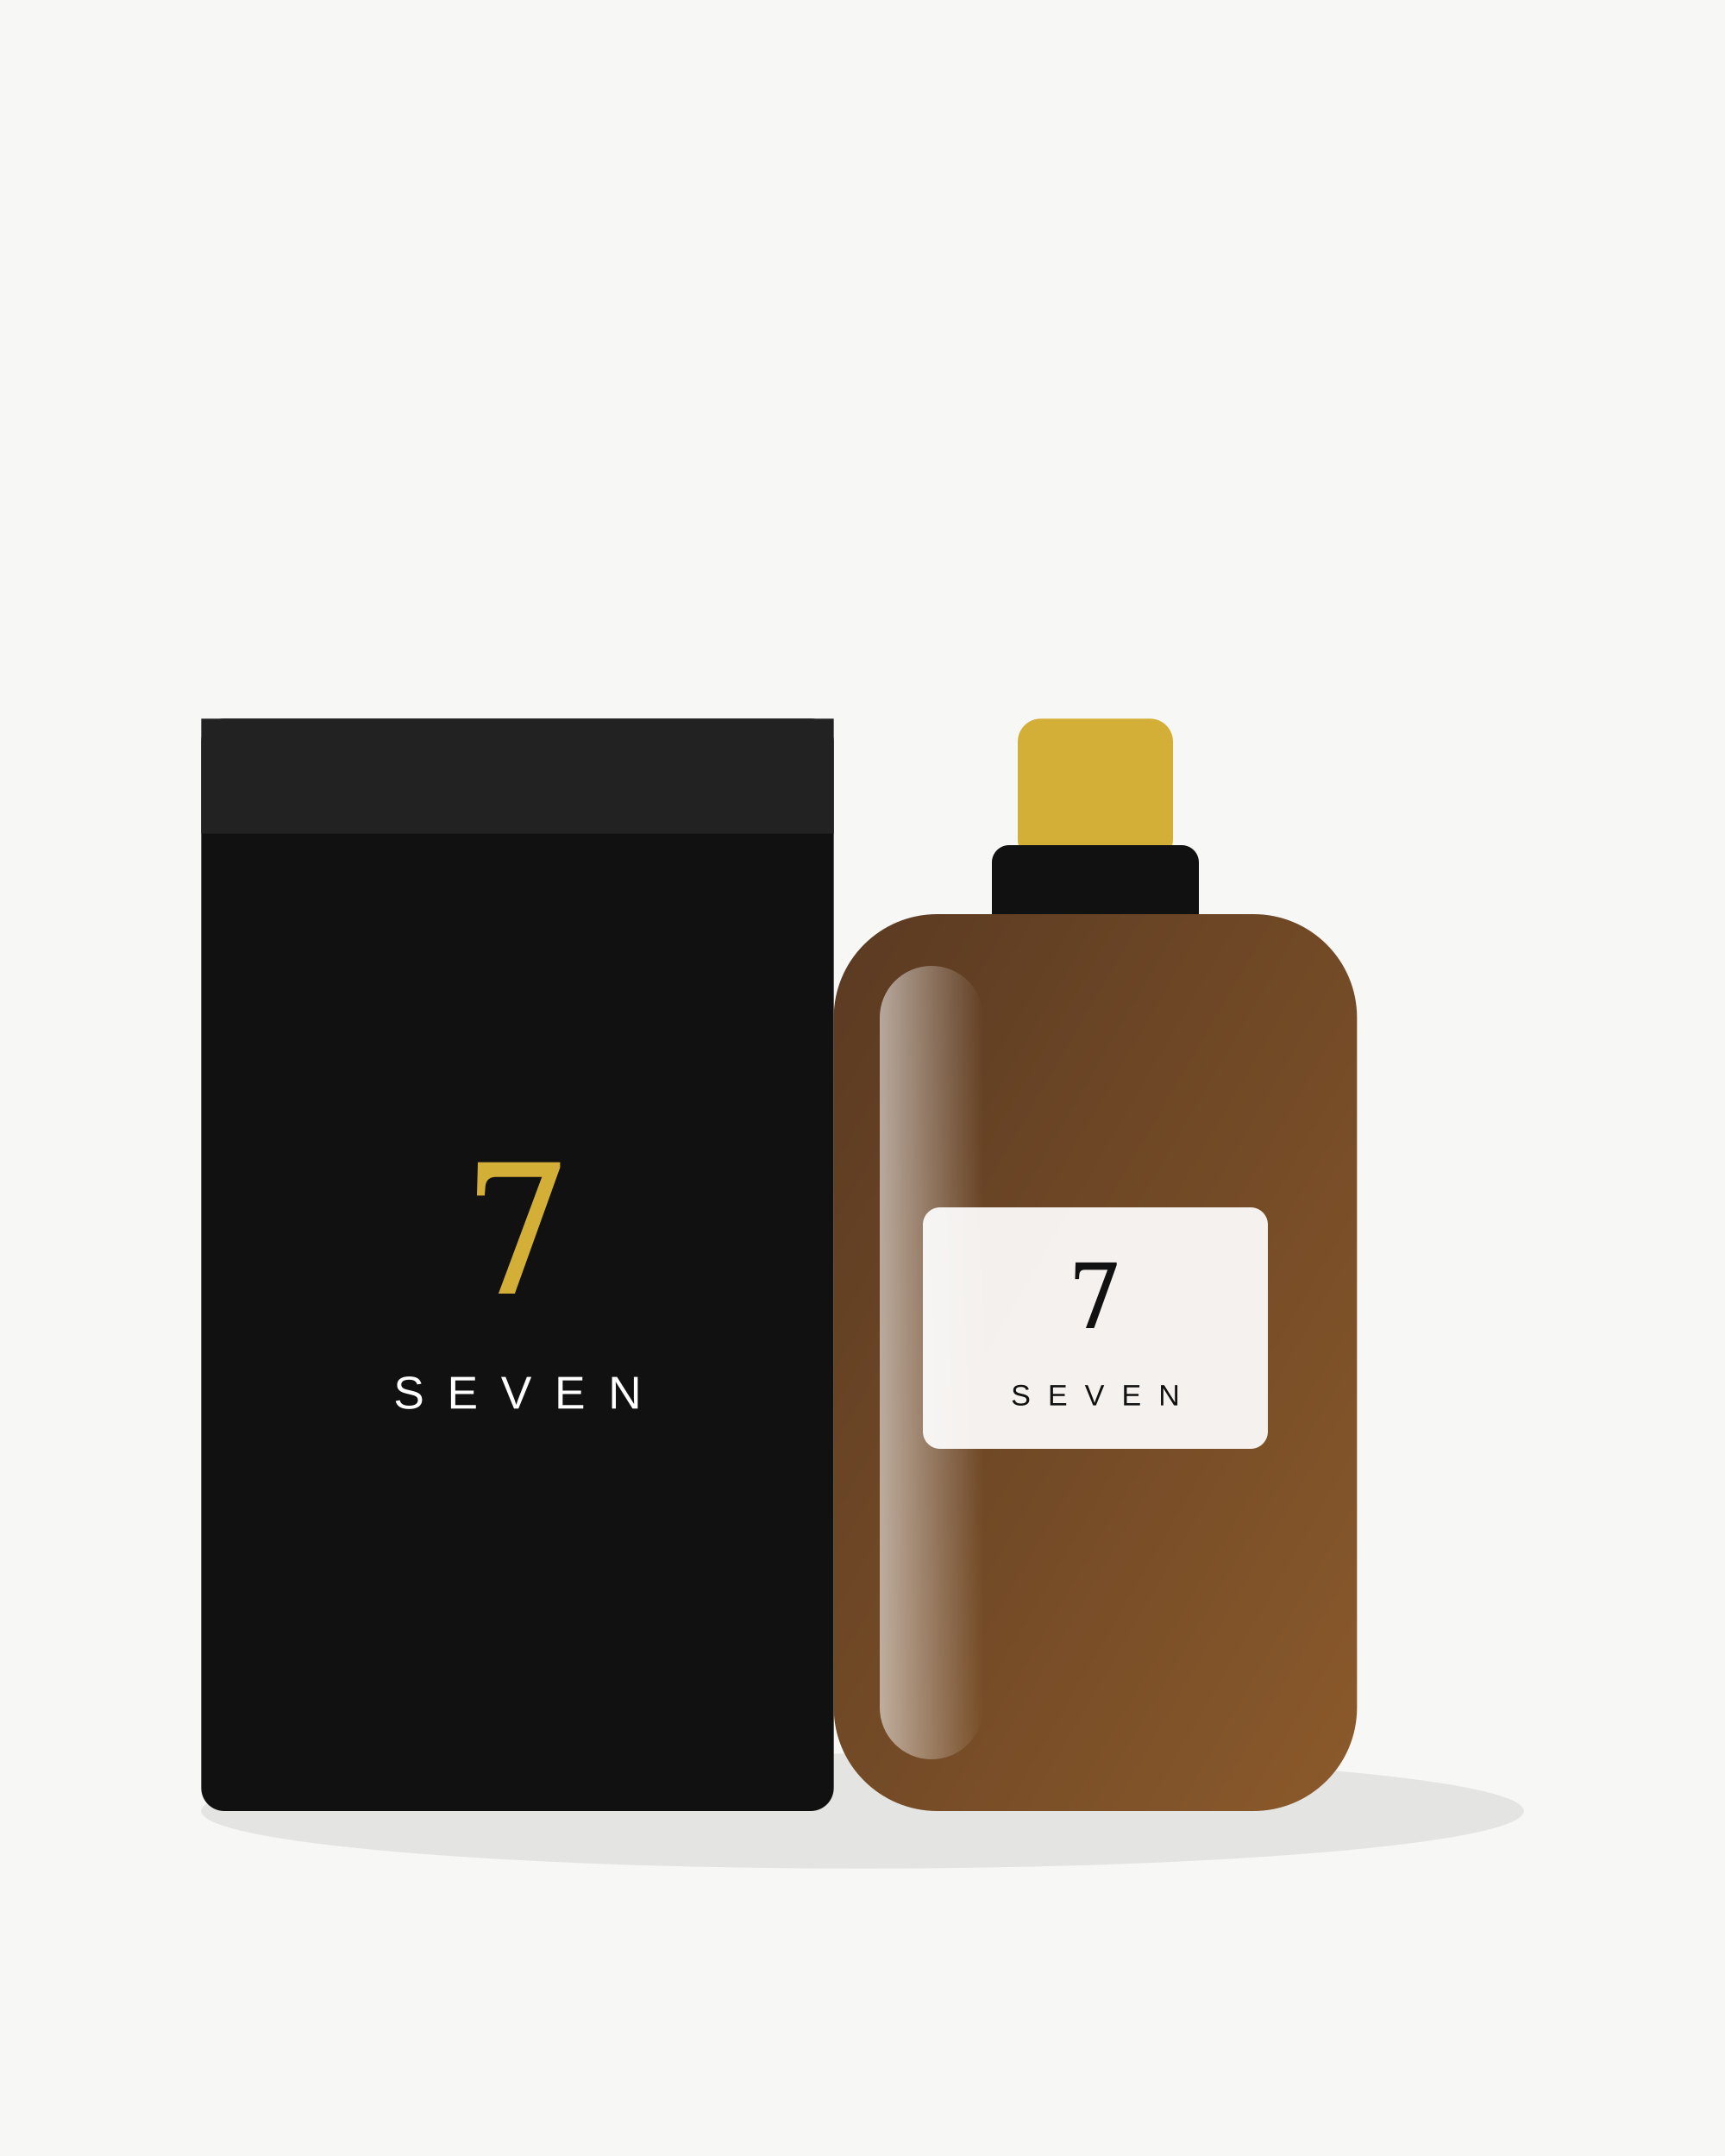
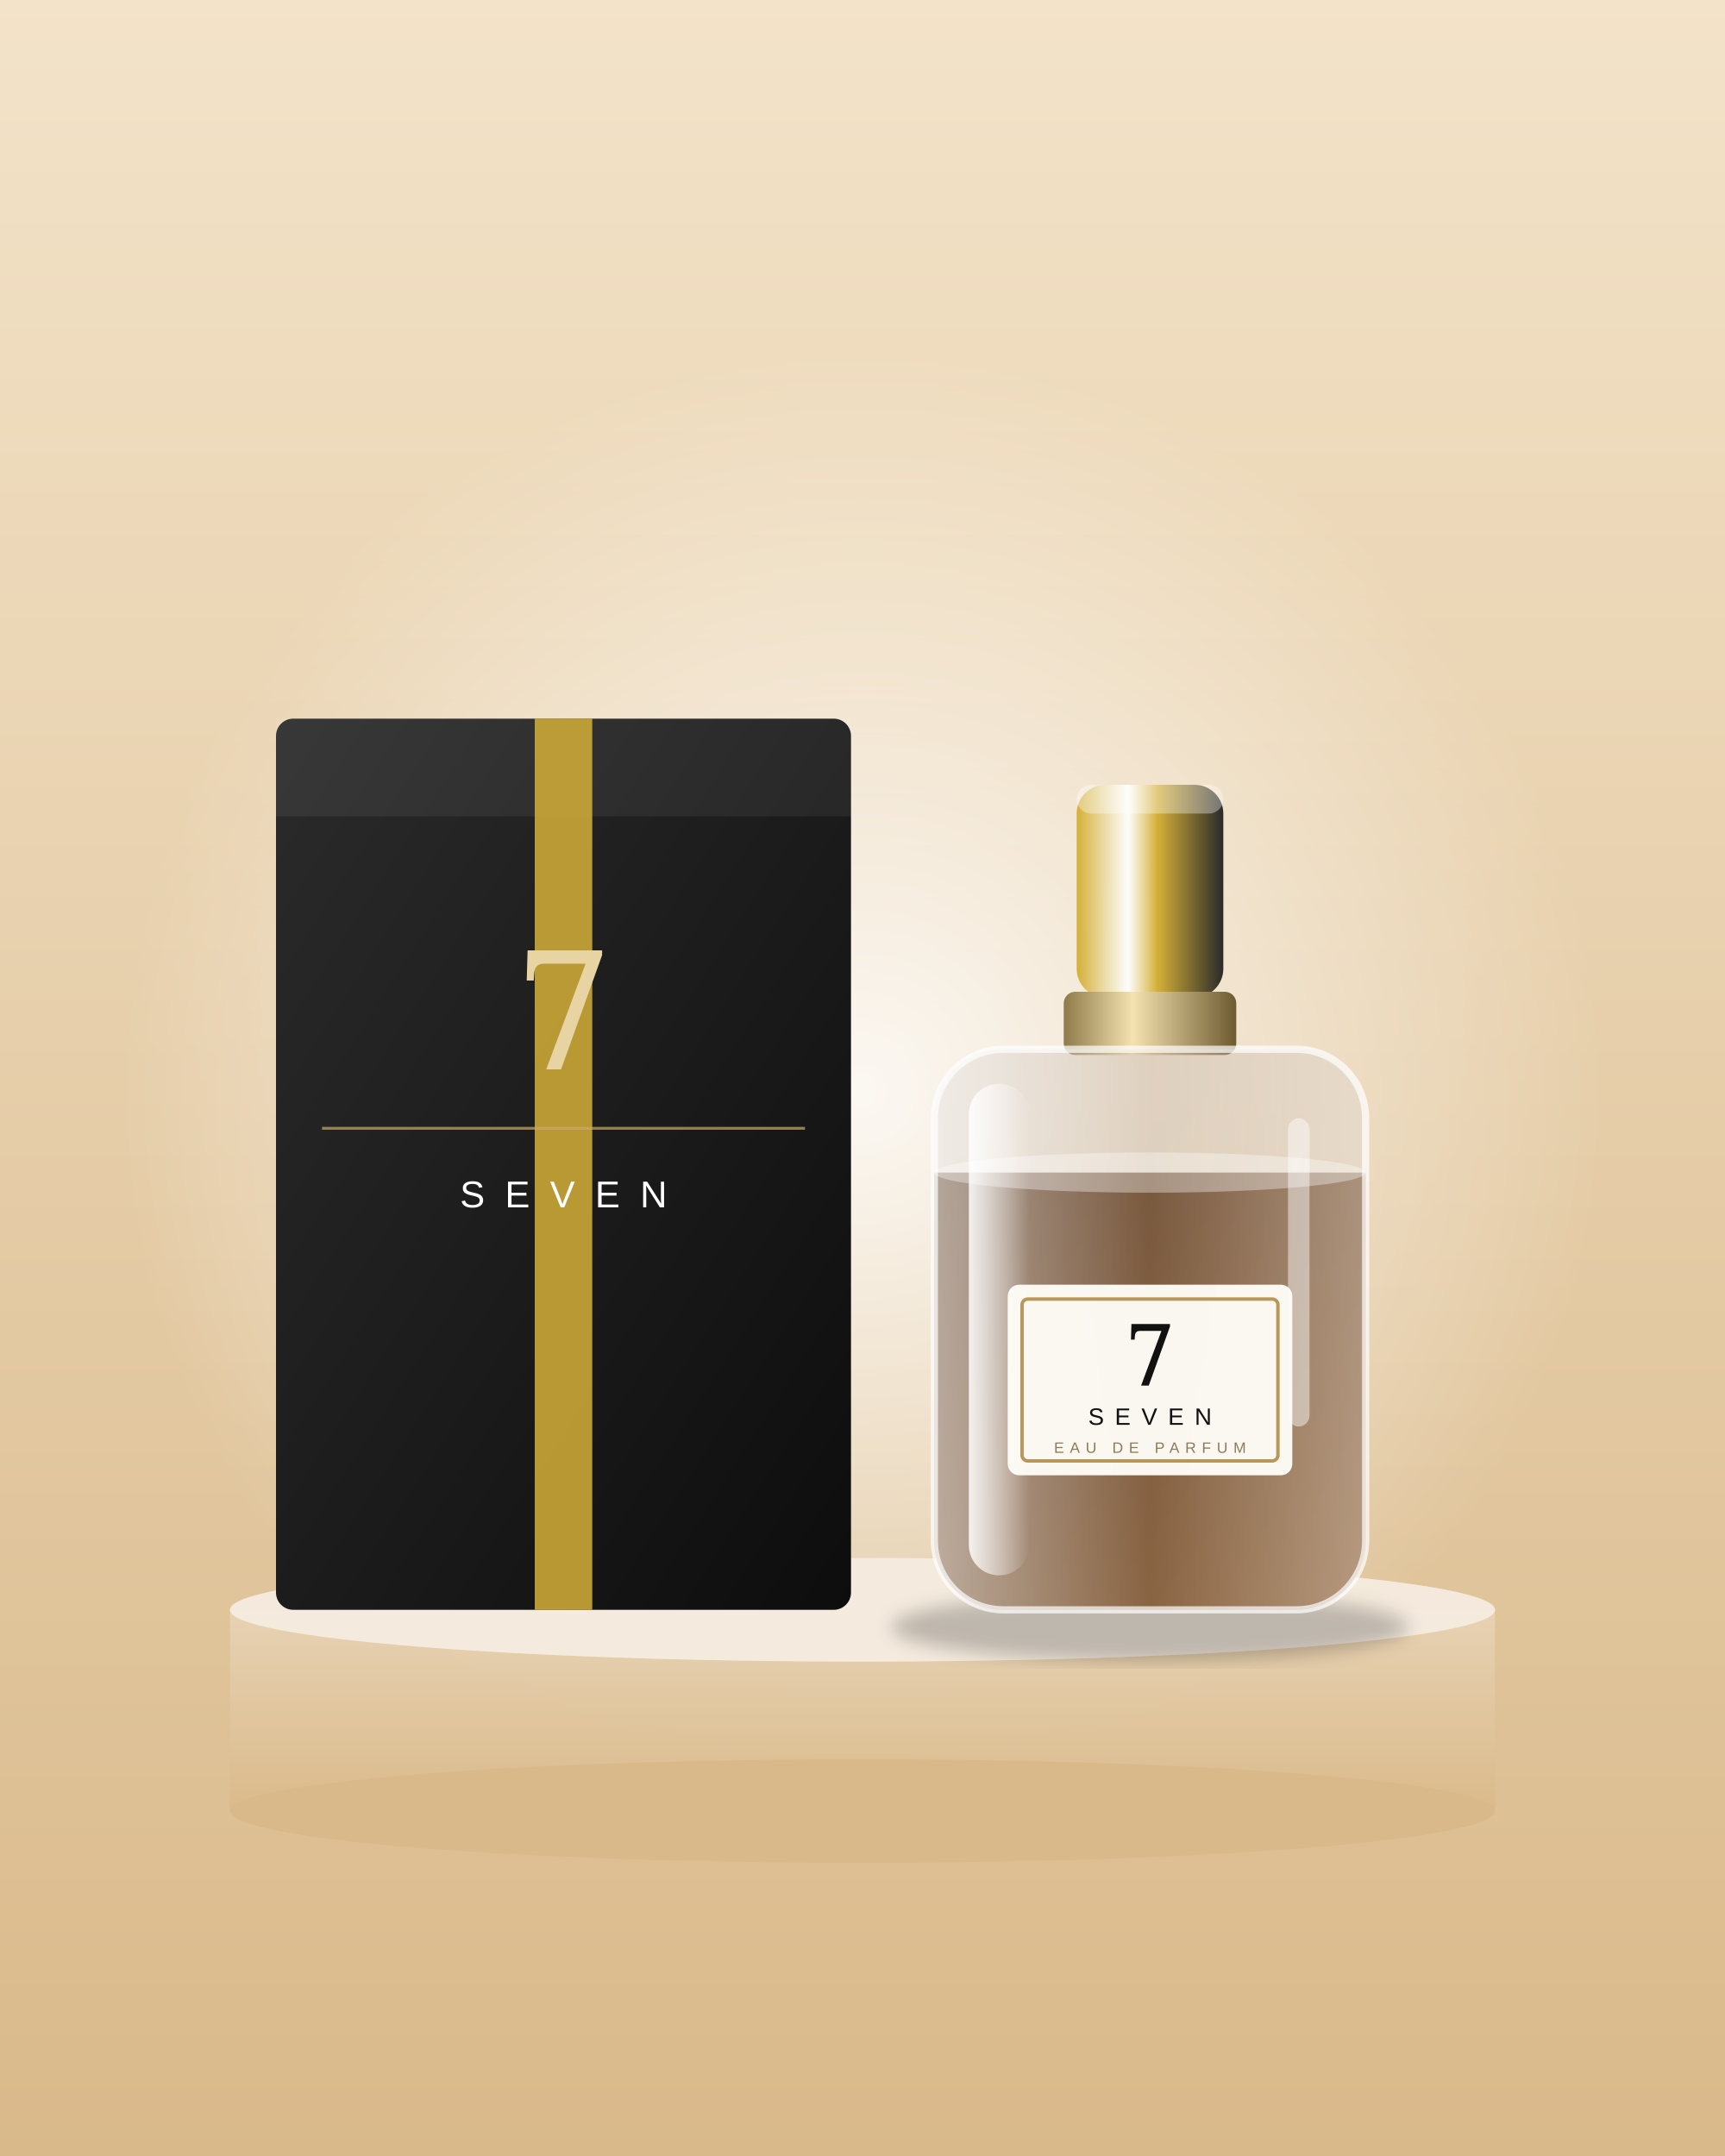
<svg xmlns="http://www.w3.org/2000/svg" viewBox="0 0 600 750">
  <defs>
-     <linearGradient id="g" x1="0" y1="0" x2="1" y2="1">
+     <linearGradient id="bg" x1="0" y1="0" x2="0" y2="1">
+       <stop offset="0" stop-color="#f3e3c9" />
+       <stop offset="1" stop-color="#d9b98a" />
+     </linearGradient>
+     <radialGradient id="glow" cx="50%" cy="50%" r="50%">
+       <stop offset="0" stop-color="#fff" stop-opacity="0.85" />
+       <stop offset="1" stop-color="#fff" stop-opacity="0" />
+     </radialGradient>
+     <linearGradient id="box" x1="0" y1="0" x2="1" y2="1">
+       <stop offset="0" stop-color="#2b2b2b" />
+       <stop offset="1" stop-color="#0d0d0d" />
+     </linearGradient>
+     <linearGradient id="glass" x1="0" y1="0" x2="1" y2="0">
+       <stop offset="0" stop-color="#fff" stop-opacity="0.55" />
+       <stop offset="0.5" stop-color="#fff" stop-opacity="0.12" />
+       <stop offset="1" stop-color="#fff" stop-opacity="0.4" />
+     </linearGradient>
+     <linearGradient id="liquid" x1="0" y1="0" x2="1" y2="1">
      <stop offset="0" stop-color="#5a3a22" />
      <stop offset="1" stop-color="#8b5a2b" />
    </linearGradient>
+     <linearGradient id="cap" x1="0" y1="0" x2="1" y2="0">
+       <stop offset="0" stop-color="#d4af37" />
+       <stop offset="0.35" stop-color="#ffffff" stop-opacity="0.9" />
+       <stop offset="0.55" stop-color="#d4af37" />
+       <stop offset="1" stop-color="#2a2a2a" />
+     </linearGradient>
+     <linearGradient id="collar" x1="0" y1="0" x2="1" y2="0">
+       <stop offset="0" stop-color="#8f7a4a" />
+       <stop offset="0.4" stop-color="#f4e3b0" />
+       <stop offset="1" stop-color="#6e5a30" />
+     </linearGradient>
    <linearGradient id="shine" x1="0" y1="0" x2="1" y2="0">
-       <stop offset="0" stop-color="#fff" stop-opacity="0.55" />
+       <stop offset="0" stop-color="#fff" stop-opacity="0.85" />
      <stop offset="1" stop-color="#fff" stop-opacity="0" />
    </linearGradient>
+     <linearGradient id="fade" x1="0" y1="0" x2="0" y2="1">
+       <stop offset="0" stop-color="#fff" stop-opacity="0.35" />
+       <stop offset="1" stop-color="#fff" stop-opacity="0" />
+     </linearGradient>
+     <filter id="soft">
+       <feGaussianBlur stdDeviation="3" />
+     </filter>
+     <filter id="blur18">
+       <feGaussianBlur stdDeviation="18" />
+     </filter>
  </defs>
-   <rect width="600" height="750" fill="#f7f7f5" />
-   <ellipse cx="300" cy="630" rx="230" ry="20" fill="#000" opacity="0.08" />
-   <rect x="70" y="250" width="220" height="380" rx="8" fill="#111" />
-   <rect x="70" y="250" width="220" height="40" fill="#222" />
-   <text x="180" y="450" font-family="Georgia, serif" font-size="64" text-anchor="middle" fill="#d4af37">7</text>
-   <text x="180" y="490" font-family="Arial, sans-serif" font-size="16" letter-spacing="8" text-anchor="middle" fill="#fff">SEVEN</text>
-   <rect x="354" y="250" width="54" height="50" rx="8" fill="#d4af37" />
-   <rect x="345" y="294" width="72" height="30" rx="6" fill="#111" />
-   <rect x="290" y="318" width="182" height="312" rx="36" fill="url(#g)" />
-   <rect x="306" y="336" width="36" height="276" rx="18" fill="url(#shine)" />
-   <rect x="321" y="420" width="120" height="84" rx="6" fill="#fff" opacity="0.92" />
-   <text x="381" y="462" font-family="Georgia, serif" font-size="32" text-anchor="middle" fill="#111">7</text>
-   <text x="381" y="488.88" font-family="Arial, sans-serif" font-size="10.24" letter-spacing="6" text-anchor="middle" fill="#111">SEVEN</text>
+   <rect width="600" height="750" fill="url(#bg)" />
+   <circle cx="300" cy="380" r="260" fill="url(#glow)" />
+   <rect x="80" y="560" width="440" height="70" fill="#d9b98a" opacity="0.9" />
+   <rect x="80" y="560" width="440" height="70" fill="url(#fade)" />
+   <ellipse cx="300" cy="630" rx="220" ry="18" fill="#d9b98a" />
+   <ellipse cx="300" cy="560" rx="220" ry="18" fill="#fff" opacity="0.92" />
+   <ellipse cx="300" cy="560" rx="220" ry="18" fill="#d9b98a" opacity="0.25" />
+   <rect x="96" y="250" width="200" height="310" rx="6" fill="url(#box)" />
+   <rect x="96" y="250" width="200" height="34" fill="#fff" opacity="0.06" />
+   <rect x="186" y="250" width="20" height="310" fill="#d4af37" opacity="0.85" />
+   <rect x="112" y="392" width="168" height="1" fill="#c9a86a" opacity="0.7" />
+   <text x="196" y="372" font-family="Georgia, serif" font-size="58" text-anchor="middle" fill="#e8d3a2">7</text>
+   <text x="196" y="420" font-family="Arial, sans-serif" font-size="13" letter-spacing="7" text-anchor="middle" fill="#fff">SEVEN</text>
+   <ellipse cx="400" cy="566" rx="90" ry="12" fill="#000" opacity="0.22" filter="url(#soft)" />
+   <rect x="374.5" y="273" width="51" height="74" rx="10" fill="url(#cap)" />
+   <rect x="374.5" y="273" width="51" height="10" rx="5" fill="#fff" opacity="0.35" />
+   <rect x="370" y="345" width="60" height="22" rx="4" fill="url(#collar)" />
+   <rect x="325" y="365" width="150" height="195" rx="24" fill="url(#liquid)" opacity="0.18" />
+   <clipPath id="body">
+     <rect x="325" y="365" width="150" height="195" rx="24" />
+   </clipPath>
+   <g clip-path="url(#body)">
+     <rect x="325" y="407.9" width="150" height="195" fill="url(#liquid)" />
+     <ellipse cx="400" cy="407.9" rx="75" ry="7" fill="#fff" opacity="0.35" />
+     <rect x="325" y="365" width="150" height="195" fill="url(#glass)" />
+     <rect x="337" y="377" width="21" height="171" rx="10.5" fill="url(#shine)" />
+     <rect x="448" y="389" width="7.5" height="107.25" rx="4" fill="#fff" opacity="0.45" />
+   </g>
+   <rect x="325" y="365" width="150" height="195" rx="24" fill="none" stroke="#fff" stroke-opacity="0.7" stroke-width="2.5" />
+   <rect x="350.5" y="446.9" width="99" height="66.3" rx="4" fill="#fffdf8" opacity="0.96" />
+   <rect x="355.5" y="451.9" width="89" height="56.3" rx="2" fill="none" stroke="#b8975a" stroke-width="1.2" />
+   <text x="400" y="482" font-family="Georgia, serif" font-size="30" text-anchor="middle" fill="#111">7</text>
+   <text x="400" y="495.65" font-family="Arial, sans-serif" font-size="8.25" letter-spacing="3.75" text-anchor="middle" fill="#111">SEVEN</text>
+   <text x="400" y="505.4" font-family="Arial, sans-serif" font-size="5.25" letter-spacing="2" text-anchor="middle" fill="#8a7a5a">EAU DE PARFUM</text>
</svg>
